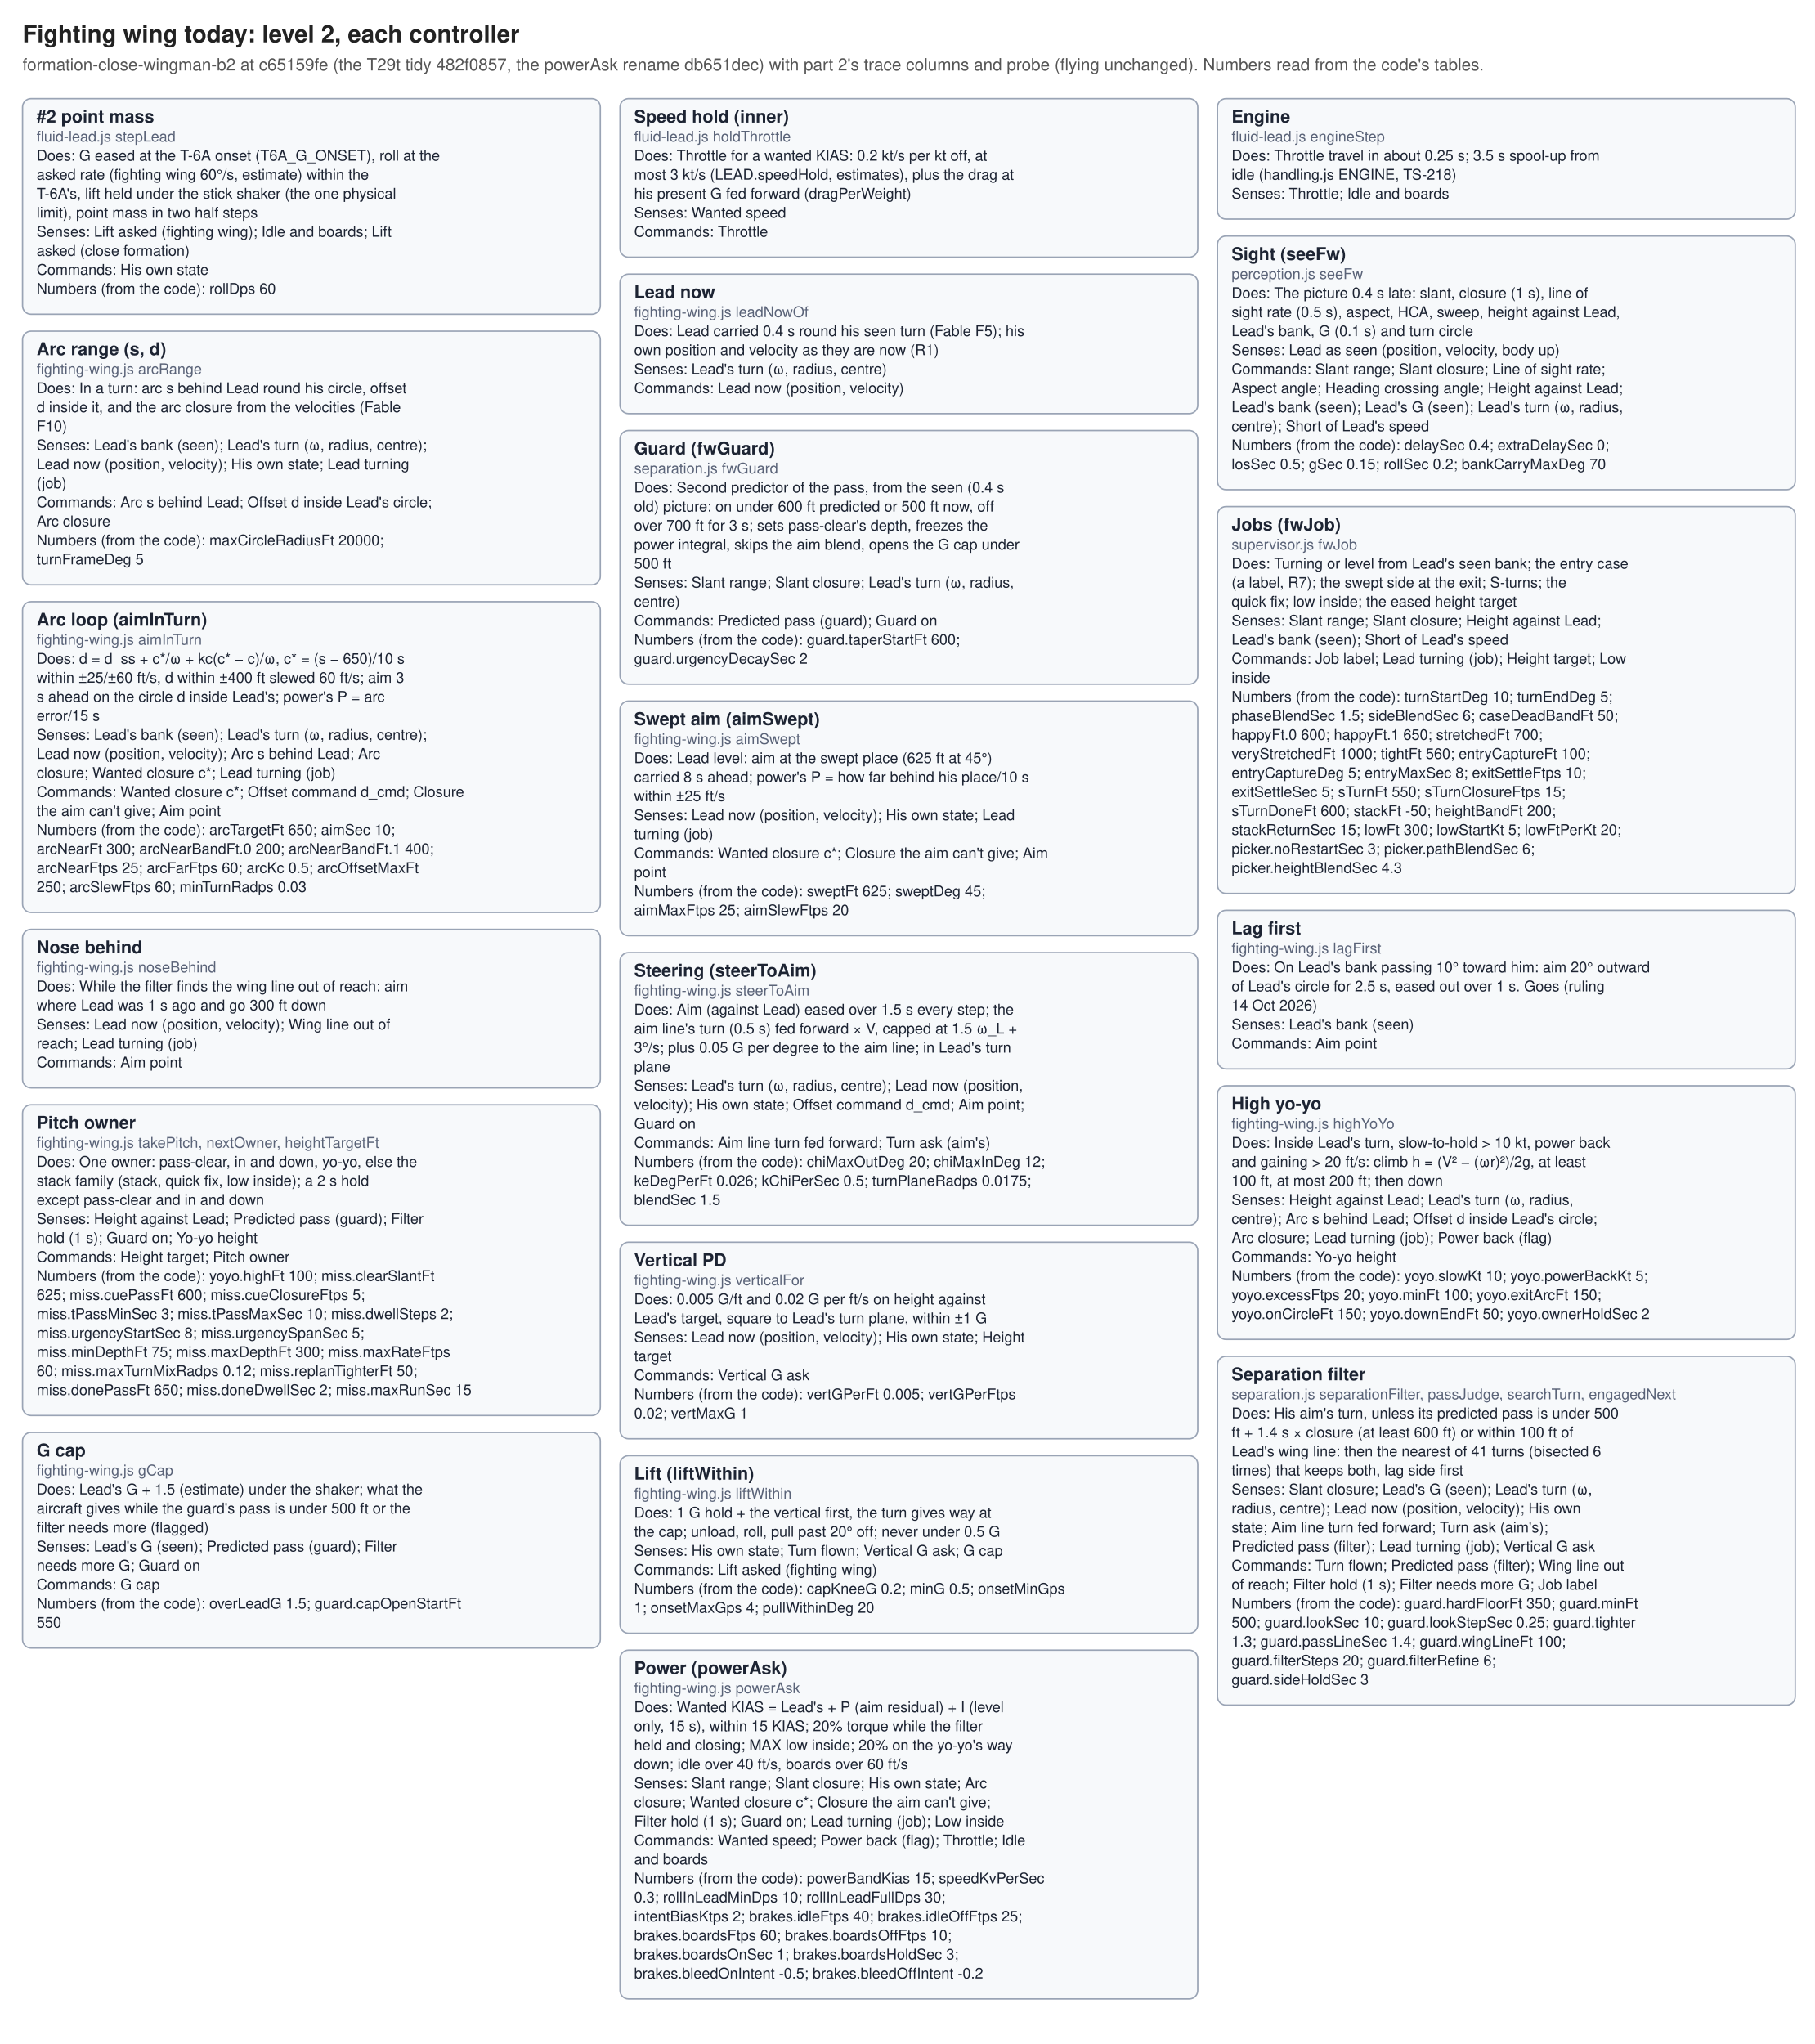
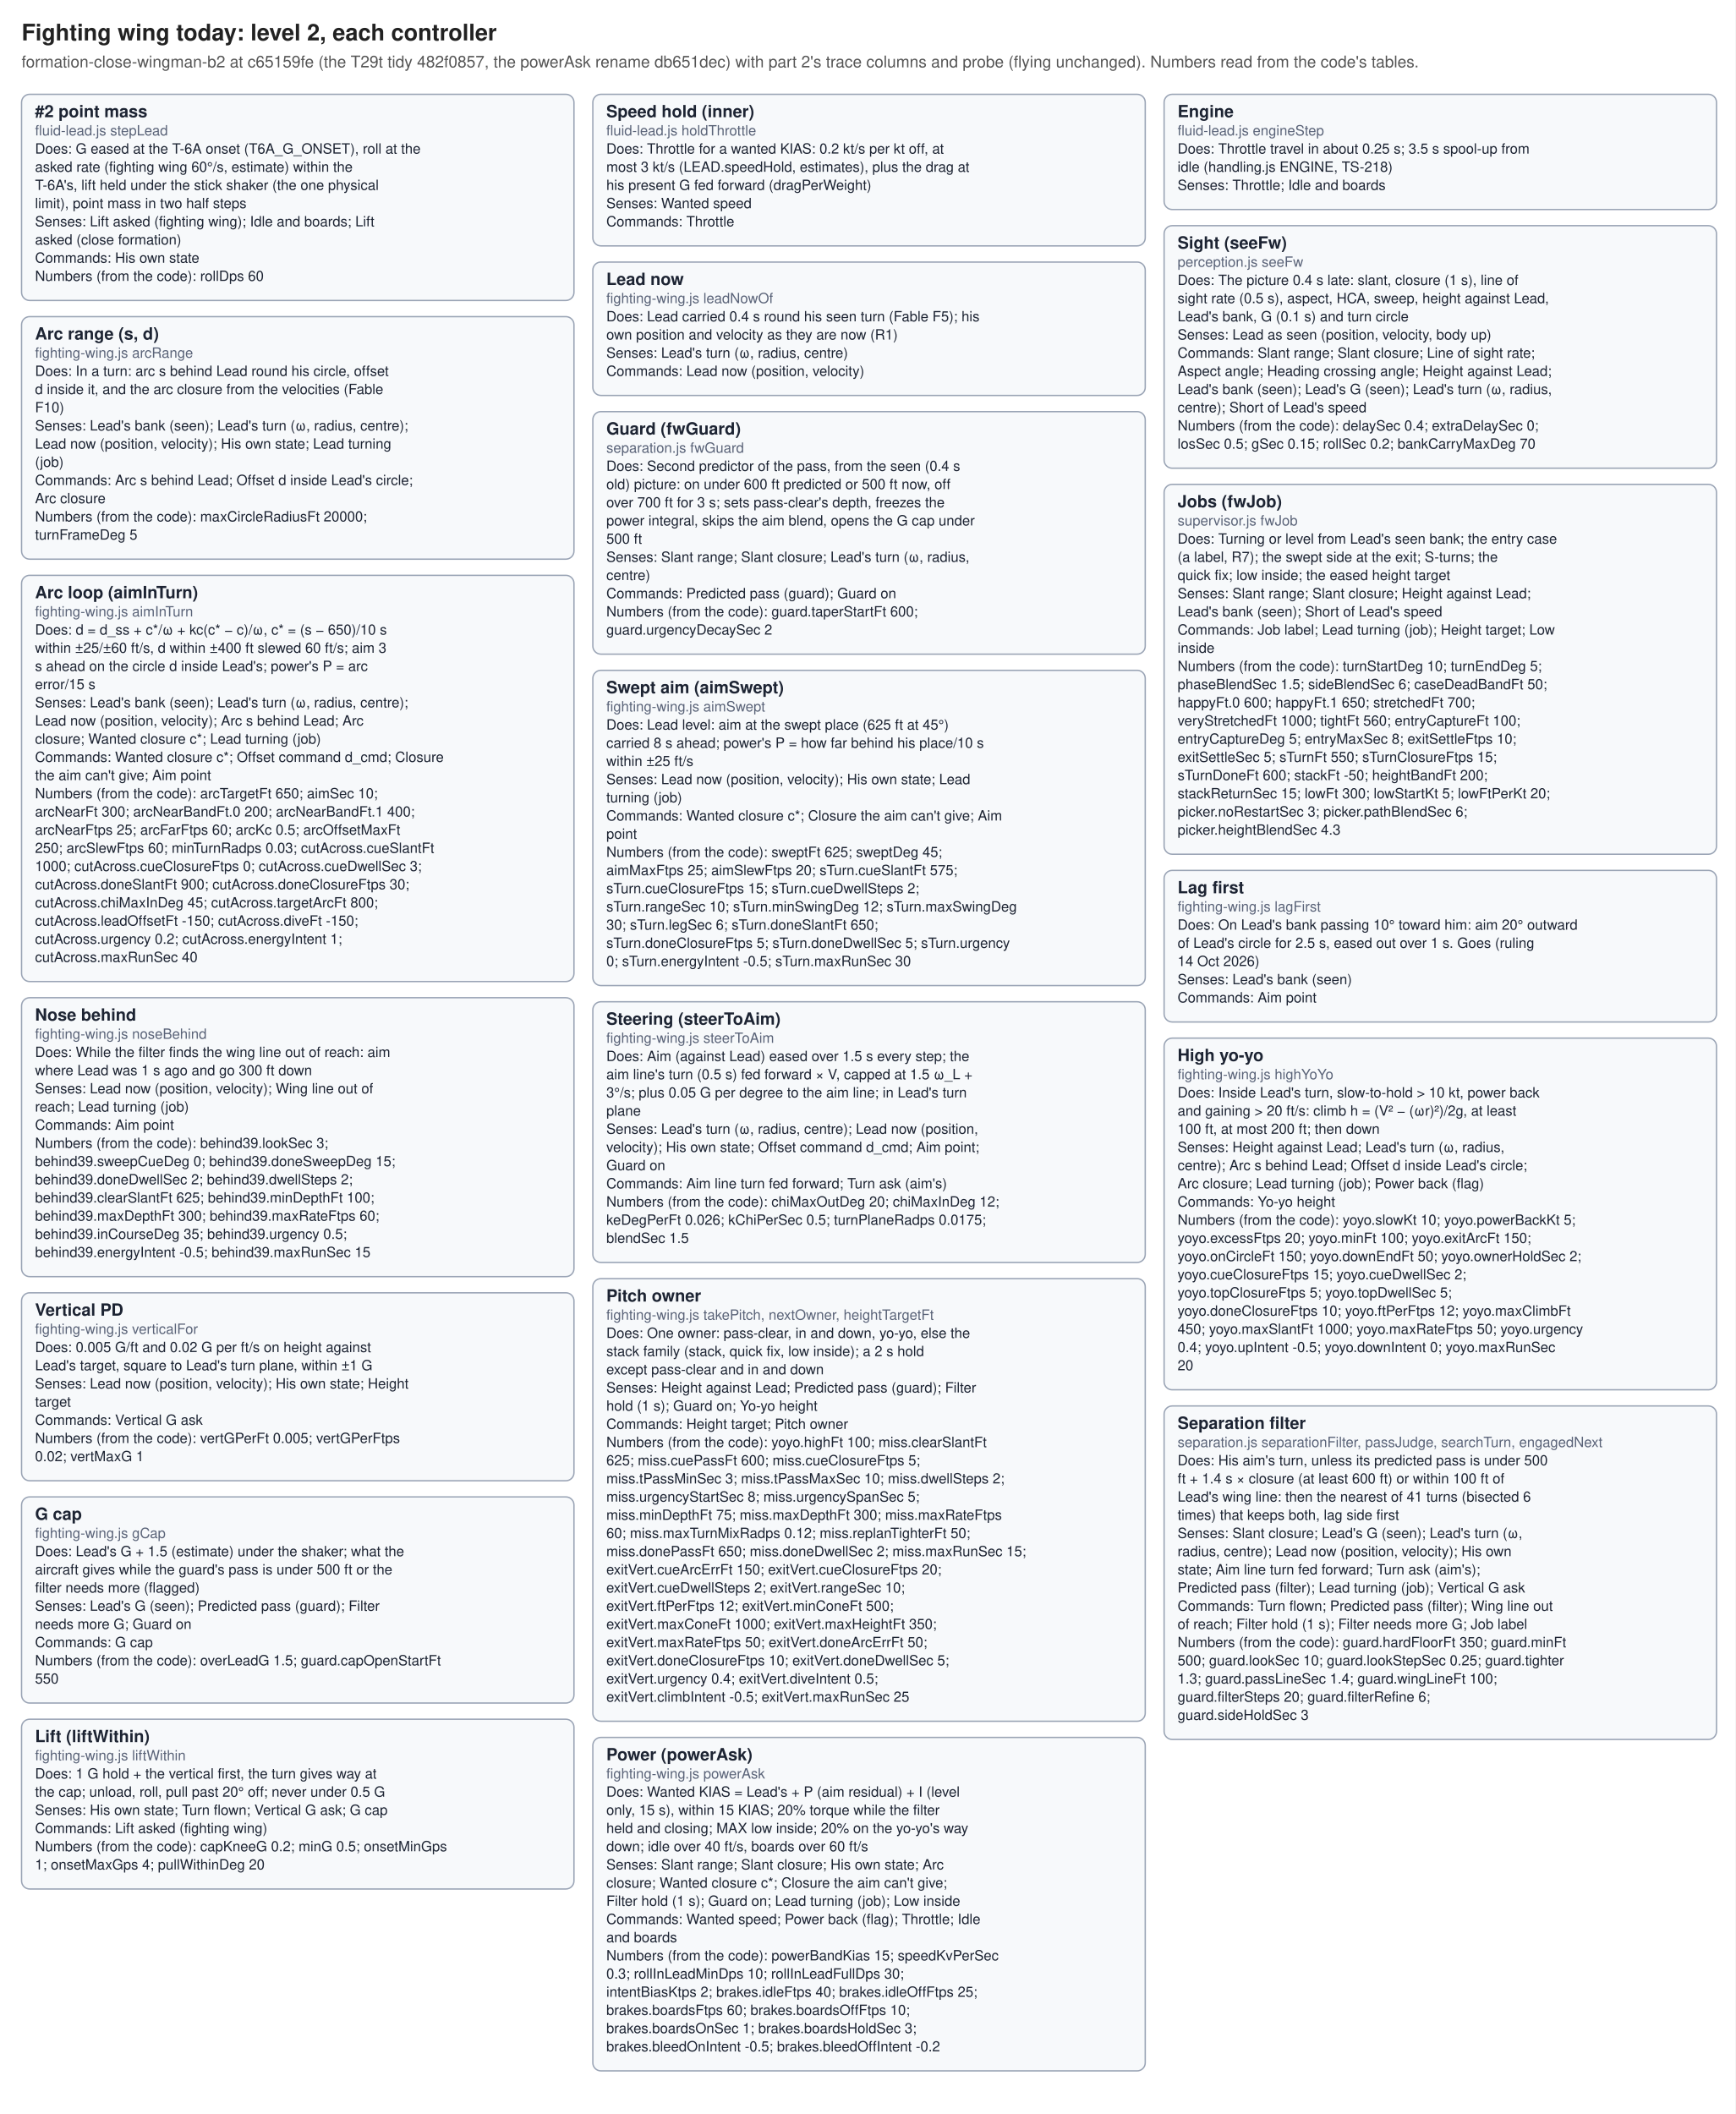
- <svg xmlns="http://www.w3.org/2000/svg" viewBox="0 0 1288 1450.5" width="1288" height="1450.5" font-family="Helvetica, Arial, sans-serif">
+ <svg xmlns="http://www.w3.org/2000/svg" viewBox="0 0 1288 1569" width="1288" height="1569" font-family="Helvetica, Arial, sans-serif">
  <rect width="100%" height="100%" fill="#ffffff" />
  <text x="16" y="30" font-size="17" font-weight="bold" fill="#222">Fighting wing today: level 2, each controller</text>
  <text x="16" y="50" font-size="12" fill="#555">formation-close-wingman-b2 at c65159fe (the T29t tidy 482f0857, the powerAsk rename db651dec) with part 2's trace columns and probe (flying unchanged). Numbers read from the code's tables.</text>
  <rect x="16" y="70" width="410" height="153" rx="6" fill="#f7f9fb" stroke="#9aa4b5" />
  <text x="26" y="87" font-size="12.5" font-weight="bold" fill="#1d2433">#2 point mass</text>
  <text x="26" y="100.5" font-size="10.5" fill="#5a6378">fluid-lead.js stepLead</text>
  <text x="26" y="114" font-size="10.5" fill="#1d2433">Does: G eased at the T-6A onset (T6A_G_ONSET), roll at the</text>
  <text x="26" y="127.5" font-size="10.5" fill="#1d2433">asked rate (fighting wing 60°/s, estimate) within the</text>
  <text x="26" y="141" font-size="10.5" fill="#1d2433">T-6A's, lift held under the stick shaker (the one physical</text>
  <text x="26" y="154.5" font-size="10.5" fill="#1d2433">limit), point mass in two half steps</text>
  <text x="26" y="168" font-size="10.5" fill="#1d2433">Senses: Lift asked (fighting wing); Idle and boards; Lift</text>
  <text x="26" y="181.5" font-size="10.5" fill="#1d2433">asked (close formation)</text>
  <text x="26" y="195" font-size="10.5" fill="#1d2433">Commands: His own state</text>
  <text x="26" y="208.5" font-size="10.5" fill="#1d2433">Numbers (from the code): rollDps 60</text>
  <rect x="440" y="70" width="410" height="112.5" rx="6" fill="#f7f9fb" stroke="#9aa4b5" />
  <text x="450" y="87" font-size="12.5" font-weight="bold" fill="#1d2433">Speed hold (inner)</text>
  <text x="450" y="100.5" font-size="10.5" fill="#5a6378">fluid-lead.js holdThrottle</text>
  <text x="450" y="114" font-size="10.5" fill="#1d2433">Does: Throttle for a wanted KIAS: 0.2 kt/s per kt off, at</text>
  <text x="450" y="127.5" font-size="10.5" fill="#1d2433">most 3 kt/s (LEAD.speedHold, estimates), plus the drag at</text>
  <text x="450" y="141" font-size="10.5" fill="#1d2433">his present G fed forward (dragPerWeight)</text>
  <text x="450" y="154.5" font-size="10.5" fill="#1d2433">Senses: Wanted speed</text>
  <text x="450" y="168" font-size="10.5" fill="#1d2433">Commands: Throttle</text>
  <rect x="864" y="70" width="410" height="85.5" rx="6" fill="#f7f9fb" stroke="#9aa4b5" />
  <text x="874" y="87" font-size="12.5" font-weight="bold" fill="#1d2433">Engine</text>
  <text x="874" y="100.5" font-size="10.5" fill="#5a6378">fluid-lead.js engineStep</text>
  <text x="874" y="114" font-size="10.5" fill="#1d2433">Does: Throttle travel in about 0.25 s; 3.5 s spool-up from</text>
  <text x="874" y="127.5" font-size="10.5" fill="#1d2433">idle (handling.js ENGINE, TS-218)</text>
  <text x="874" y="141" font-size="10.5" fill="#1d2433">Senses: Throttle; Idle and boards</text>
  <rect x="864" y="167.5" width="410" height="180" rx="6" fill="#f7f9fb" stroke="#9aa4b5" />
  <text x="874" y="184.5" font-size="12.5" font-weight="bold" fill="#1d2433">Sight (seeFw)</text>
  <text x="874" y="198" font-size="10.5" fill="#5a6378">perception.js seeFw</text>
  <text x="874" y="211.5" font-size="10.5" fill="#1d2433">Does: The picture 0.4 s late: slant, closure (1 s), line of</text>
  <text x="874" y="225" font-size="10.5" fill="#1d2433">sight rate (0.5 s), aspect, HCA, sweep, height against Lead,</text>
  <text x="874" y="238.5" font-size="10.5" fill="#1d2433">Lead's bank, G (0.1 s) and turn circle</text>
  <text x="874" y="252" font-size="10.5" fill="#1d2433">Senses: Lead as seen (position, velocity, body up)</text>
  <text x="874" y="265.5" font-size="10.5" fill="#1d2433">Commands: Slant range; Slant closure; Line of sight rate;</text>
  <text x="874" y="279" font-size="10.5" fill="#1d2433">Aspect angle; Heading crossing angle; Height against Lead;</text>
  <text x="874" y="292.5" font-size="10.5" fill="#1d2433">Lead's bank (seen); Lead's G (seen); Lead's turn (ω, radius,</text>
  <text x="874" y="306" font-size="10.5" fill="#1d2433">centre); Short of Lead's speed</text>
  <text x="874" y="319.5" font-size="10.5" fill="#1d2433">Numbers (from the code): delaySec 0.4; extraDelaySec 0;</text>
  <text x="874" y="333" font-size="10.5" fill="#1d2433">losSec 0.5; gSec 0.15; rollSec 0.2; bankCarryMaxDeg 70</text>
  <rect x="440" y="194.5" width="410" height="99" rx="6" fill="#f7f9fb" stroke="#9aa4b5" />
  <text x="450" y="211.5" font-size="12.5" font-weight="bold" fill="#1d2433">Lead now</text>
  <text x="450" y="225" font-size="10.5" fill="#5a6378">fighting-wing.js leadNowOf</text>
  <text x="450" y="238.5" font-size="10.5" fill="#1d2433">Does: Lead carried 0.4 s round his seen turn (Fable F5); his</text>
  <text x="450" y="252" font-size="10.5" fill="#1d2433">own position and velocity as they are now (R1)</text>
  <text x="450" y="265.5" font-size="10.5" fill="#1d2433">Senses: Lead's turn (ω, radius, centre)</text>
  <text x="450" y="279" font-size="10.5" fill="#1d2433">Commands: Lead now (position, velocity)</text>
  <rect x="16" y="235" width="410" height="180" rx="6" fill="#f7f9fb" stroke="#9aa4b5" />
  <text x="26" y="252" font-size="12.5" font-weight="bold" fill="#1d2433">Arc range (s, d)</text>
  <text x="26" y="265.5" font-size="10.5" fill="#5a6378">fighting-wing.js arcRange</text>
  <text x="26" y="279" font-size="10.5" fill="#1d2433">Does: In a turn: arc s behind Lead round his circle, offset</text>
  <text x="26" y="292.5" font-size="10.5" fill="#1d2433">d inside it, and the arc closure from the velocities (Fable</text>
  <text x="26" y="306" font-size="10.5" fill="#1d2433">F10)</text>
  <text x="26" y="319.5" font-size="10.5" fill="#1d2433">Senses: Lead's bank (seen); Lead's turn (ω, radius, centre);</text>
  <text x="26" y="333" font-size="10.5" fill="#1d2433">Lead now (position, velocity); His own state; Lead turning</text>
  <text x="26" y="346.5" font-size="10.5" fill="#1d2433">(job)</text>
  <text x="26" y="360" font-size="10.5" fill="#1d2433">Commands: Arc s behind Lead; Offset d inside Lead's circle;</text>
  <text x="26" y="373.5" font-size="10.5" fill="#1d2433">Arc closure</text>
  <text x="26" y="387" font-size="10.5" fill="#1d2433">Numbers (from the code): maxCircleRadiusFt 20000;</text>
  <text x="26" y="400.5" font-size="10.5" fill="#1d2433">turnFrameDeg 5</text>
  <rect x="440" y="305.5" width="410" height="180" rx="6" fill="#f7f9fb" stroke="#9aa4b5" />
  <text x="450" y="322.5" font-size="12.5" font-weight="bold" fill="#1d2433">Guard (fwGuard)</text>
  <text x="450" y="336" font-size="10.5" fill="#5a6378">separation.js fwGuard</text>
  <text x="450" y="349.5" font-size="10.5" fill="#1d2433">Does: Second predictor of the pass, from the seen (0.4 s</text>
  <text x="450" y="363" font-size="10.5" fill="#1d2433">old) picture: on under 600 ft predicted or 500 ft now, off</text>
  <text x="450" y="376.5" font-size="10.5" fill="#1d2433">over 700 ft for 3 s; sets pass-clear's depth, freezes the</text>
  <text x="450" y="390" font-size="10.5" fill="#1d2433">power integral, skips the aim blend, opens the G cap under</text>
  <text x="450" y="403.5" font-size="10.5" fill="#1d2433">500 ft</text>
  <text x="450" y="417" font-size="10.5" fill="#1d2433">Senses: Slant range; Slant closure; Lead's turn (ω, radius,</text>
  <text x="450" y="430.5" font-size="10.5" fill="#1d2433">centre)</text>
  <text x="450" y="444" font-size="10.5" fill="#1d2433">Commands: Predicted pass (guard); Guard on</text>
  <text x="450" y="457.5" font-size="10.5" fill="#1d2433">Numbers (from the code): guard.taperStartFt 600;</text>
  <text x="450" y="471" font-size="10.5" fill="#1d2433">guard.urgencyDecaySec 2</text>
  <rect x="864" y="359.5" width="410" height="274.5" rx="6" fill="#f7f9fb" stroke="#9aa4b5" />
  <text x="874" y="376.5" font-size="12.5" font-weight="bold" fill="#1d2433">Jobs (fwJob)</text>
  <text x="874" y="390" font-size="10.5" fill="#5a6378">supervisor.js fwJob</text>
  <text x="874" y="403.5" font-size="10.5" fill="#1d2433">Does: Turning or level from Lead's seen bank; the entry case</text>
  <text x="874" y="417" font-size="10.5" fill="#1d2433">(a label, R7); the swept side at the exit; S-turns; the</text>
  <text x="874" y="430.5" font-size="10.5" fill="#1d2433">quick fix; low inside; the eased height target</text>
  <text x="874" y="444" font-size="10.5" fill="#1d2433">Senses: Slant range; Slant closure; Height against Lead;</text>
  <text x="874" y="457.5" font-size="10.5" fill="#1d2433">Lead's bank (seen); Short of Lead's speed</text>
  <text x="874" y="471" font-size="10.5" fill="#1d2433">Commands: Job label; Lead turning (job); Height target; Low</text>
  <text x="874" y="484.5" font-size="10.5" fill="#1d2433">inside</text>
  <text x="874" y="498" font-size="10.5" fill="#1d2433">Numbers (from the code): turnStartDeg 10; turnEndDeg 5;</text>
  <text x="874" y="511.5" font-size="10.5" fill="#1d2433">phaseBlendSec 1.5; sideBlendSec 6; caseDeadBandFt 50;</text>
  <text x="874" y="525" font-size="10.5" fill="#1d2433">happyFt.0 600; happyFt.1 650; stretchedFt 700;</text>
  <text x="874" y="538.5" font-size="10.5" fill="#1d2433">veryStretchedFt 1000; tightFt 560; entryCaptureFt 100;</text>
  <text x="874" y="552" font-size="10.5" fill="#1d2433">entryCaptureDeg 5; entryMaxSec 8; exitSettleFtps 10;</text>
  <text x="874" y="565.5" font-size="10.5" fill="#1d2433">exitSettleSec 5; sTurnFt 550; sTurnClosureFtps 15;</text>
  <text x="874" y="579" font-size="10.5" fill="#1d2433">sTurnDoneFt 600; stackFt -50; heightBandFt 200;</text>
  <text x="874" y="592.5" font-size="10.5" fill="#1d2433">stackReturnSec 15; lowFt 300; lowStartKt 5; lowFtPerKt 20;</text>
  <text x="874" y="606" font-size="10.5" fill="#1d2433">picker.noRestartSec 3; picker.pathBlendSec 6;</text>
  <text x="874" y="619.5" font-size="10.5" fill="#1d2433">picker.heightBlendSec 4.3</text>
-   <rect x="16" y="427" width="410" height="220.5" rx="6" fill="#f7f9fb" stroke="#9aa4b5" />
+   <rect x="16" y="427" width="410" height="301.5" rx="6" fill="#f7f9fb" stroke="#9aa4b5" />
  <text x="26" y="444" font-size="12.5" font-weight="bold" fill="#1d2433">Arc loop (aimInTurn)</text>
  <text x="26" y="457.5" font-size="10.5" fill="#5a6378">fighting-wing.js aimInTurn</text>
  <text x="26" y="471" font-size="10.5" fill="#1d2433">Does: d = d_ss + c*/ω + kc(c* − c)/ω, c* = (s − 650)/10 s</text>
  <text x="26" y="484.5" font-size="10.5" fill="#1d2433">within ±25/±60 ft/s, d within ±400 ft slewed 60 ft/s; aim 3</text>
  <text x="26" y="498" font-size="10.5" fill="#1d2433">s ahead on the circle d inside Lead's; power's P = arc</text>
  <text x="26" y="511.5" font-size="10.5" fill="#1d2433">error/15 s</text>
  <text x="26" y="525" font-size="10.5" fill="#1d2433">Senses: Lead's bank (seen); Lead's turn (ω, radius, centre);</text>
  <text x="26" y="538.5" font-size="10.5" fill="#1d2433">Lead now (position, velocity); Arc s behind Lead; Arc</text>
  <text x="26" y="552" font-size="10.5" fill="#1d2433">closure; Wanted closure c*; Lead turning (job)</text>
  <text x="26" y="565.5" font-size="10.5" fill="#1d2433">Commands: Wanted closure c*; Offset command d_cmd; Closure</text>
  <text x="26" y="579" font-size="10.5" fill="#1d2433">the aim can't give; Aim point</text>
  <text x="26" y="592.5" font-size="10.5" fill="#1d2433">Numbers (from the code): arcTargetFt 650; aimSec 10;</text>
  <text x="26" y="606" font-size="10.5" fill="#1d2433">arcNearFt 300; arcNearBandFt.0 200; arcNearBandFt.1 400;</text>
  <text x="26" y="619.5" font-size="10.5" fill="#1d2433">arcNearFtps 25; arcFarFtps 60; arcKc 0.5; arcOffsetMaxFt</text>
-   <text x="26" y="633" font-size="10.5" fill="#1d2433">250; arcSlewFtps 60; minTurnRadps 0.03</text>
-   <rect x="440" y="497.5" width="410" height="166.5" rx="6" fill="#f7f9fb" stroke="#9aa4b5" />
+   <text x="26" y="633" font-size="10.5" fill="#1d2433">250; arcSlewFtps 60; minTurnRadps 0.03; cutAcross.cueSlantFt</text>
+   <text x="26" y="646.5" font-size="10.5" fill="#1d2433">1000; cutAcross.cueClosureFtps 0; cutAcross.cueDwellSec 3;</text>
+   <text x="26" y="660" font-size="10.5" fill="#1d2433">cutAcross.doneSlantFt 900; cutAcross.doneClosureFtps 30;</text>
+   <text x="26" y="673.5" font-size="10.5" fill="#1d2433">cutAcross.chiMaxInDeg 45; cutAcross.targetArcFt 800;</text>
+   <text x="26" y="687" font-size="10.5" fill="#1d2433">cutAcross.leadOffsetFt -150; cutAcross.diveFt -150;</text>
+   <text x="26" y="700.5" font-size="10.5" fill="#1d2433">cutAcross.urgency 0.2; cutAcross.energyIntent 1;</text>
+   <text x="26" y="714" font-size="10.5" fill="#1d2433">cutAcross.maxRunSec 40</text>
+   <rect x="440" y="497.5" width="410" height="234" rx="6" fill="#f7f9fb" stroke="#9aa4b5" />
  <text x="450" y="514.5" font-size="12.5" font-weight="bold" fill="#1d2433">Swept aim (aimSwept)</text>
  <text x="450" y="528" font-size="10.5" fill="#5a6378">fighting-wing.js aimSwept</text>
  <text x="450" y="541.5" font-size="10.5" fill="#1d2433">Does: Lead level: aim at the swept place (625 ft at 45°)</text>
  <text x="450" y="555" font-size="10.5" fill="#1d2433">carried 8 s ahead; power's P = how far behind his place/10 s</text>
  <text x="450" y="568.5" font-size="10.5" fill="#1d2433">within ±25 ft/s</text>
  <text x="450" y="582" font-size="10.5" fill="#1d2433">Senses: Lead now (position, velocity); His own state; Lead</text>
  <text x="450" y="595.5" font-size="10.5" fill="#1d2433">turning (job)</text>
  <text x="450" y="609" font-size="10.5" fill="#1d2433">Commands: Wanted closure c*; Closure the aim can't give; Aim</text>
  <text x="450" y="622.5" font-size="10.5" fill="#1d2433">point</text>
  <text x="450" y="636" font-size="10.5" fill="#1d2433">Numbers (from the code): sweptFt 625; sweptDeg 45;</text>
-   <text x="450" y="649.5" font-size="10.5" fill="#1d2433">aimMaxFtps 25; aimSlewFtps 20</text>
+   <text x="450" y="649.5" font-size="10.5" fill="#1d2433">aimMaxFtps 25; aimSlewFtps 20; sTurn.cueSlantFt 575;</text>
+   <text x="450" y="663" font-size="10.5" fill="#1d2433">sTurn.cueClosureFtps 15; sTurn.cueDwellSteps 2;</text>
+   <text x="450" y="676.5" font-size="10.5" fill="#1d2433">sTurn.rangeSec 10; sTurn.minSwingDeg 12; sTurn.maxSwingDeg</text>
+   <text x="450" y="690" font-size="10.5" fill="#1d2433">30; sTurn.legSec 6; sTurn.doneSlantFt 650;</text>
+   <text x="450" y="703.5" font-size="10.5" fill="#1d2433">sTurn.doneClosureFtps 5; sTurn.doneDwellSec 5; sTurn.urgency</text>
+   <text x="450" y="717" font-size="10.5" fill="#1d2433">0; sTurn.energyIntent -0.5; sTurn.maxRunSec 30</text>
  <rect x="864" y="646" width="410" height="112.5" rx="6" fill="#f7f9fb" stroke="#9aa4b5" />
  <text x="874" y="663" font-size="12.5" font-weight="bold" fill="#1d2433">Lag first</text>
  <text x="874" y="676.5" font-size="10.5" fill="#5a6378">fighting-wing.js lagFirst</text>
  <text x="874" y="690" font-size="10.5" fill="#1d2433">Does: On Lead's bank passing 10° toward him: aim 20° outward</text>
  <text x="874" y="703.5" font-size="10.5" fill="#1d2433">of Lead's circle for 2.5 s, eased out over 1 s. Goes (ruling</text>
  <text x="874" y="717" font-size="10.5" fill="#1d2433">14 Oct 2026)</text>
  <text x="874" y="730.5" font-size="10.5" fill="#1d2433">Senses: Lead's bank (seen)</text>
  <text x="874" y="744" font-size="10.5" fill="#1d2433">Commands: Aim point</text>
-   <rect x="16" y="659.5" width="410" height="112.5" rx="6" fill="#f7f9fb" stroke="#9aa4b5" />
-   <text x="26" y="676.5" font-size="12.5" font-weight="bold" fill="#1d2433">Nose behind</text>
-   <text x="26" y="690" font-size="10.5" fill="#5a6378">fighting-wing.js noseBehind</text>
-   <text x="26" y="703.5" font-size="10.5" fill="#1d2433">Does: While the filter finds the wing line out of reach: aim</text>
-   <text x="26" y="717" font-size="10.5" fill="#1d2433">where Lead was 1 s ago and go 300 ft down</text>
-   <text x="26" y="730.5" font-size="10.5" fill="#1d2433">Senses: Lead now (position, velocity); Wing line out of</text>
-   <text x="26" y="744" font-size="10.5" fill="#1d2433">reach; Lead turning (job)</text>
-   <text x="26" y="757.5" font-size="10.5" fill="#1d2433">Commands: Aim point</text>
-   <rect x="440" y="676" width="410" height="193.5" rx="6" fill="#f7f9fb" stroke="#9aa4b5" />
-   <text x="450" y="693" font-size="12.5" font-weight="bold" fill="#1d2433">Steering (steerToAim)</text>
-   <text x="450" y="706.5" font-size="10.5" fill="#5a6378">fighting-wing.js steerToAim</text>
-   <text x="450" y="720" font-size="10.5" fill="#1d2433">Does: Aim (against Lead) eased over 1.5 s every step; the</text>
-   <text x="450" y="733.5" font-size="10.5" fill="#1d2433">aim line's turn (0.5 s) fed forward × V, capped at 1.5 ω_L +</text>
-   <text x="450" y="747" font-size="10.5" fill="#1d2433">3°/s; plus 0.05 G per degree to the aim line; in Lead's turn</text>
-   <text x="450" y="760.5" font-size="10.5" fill="#1d2433">plane</text>
-   <text x="450" y="774" font-size="10.5" fill="#1d2433">Senses: Lead's turn (ω, radius, centre); Lead now (position,</text>
-   <text x="450" y="787.5" font-size="10.5" fill="#1d2433">velocity); His own state; Offset command d_cmd; Aim point;</text>
-   <text x="450" y="801" font-size="10.5" fill="#1d2433">Guard on</text>
-   <text x="450" y="814.5" font-size="10.5" fill="#1d2433">Commands: Aim line turn fed forward; Turn ask (aim's)</text>
-   <text x="450" y="828" font-size="10.5" fill="#1d2433">Numbers (from the code): chiMaxOutDeg 20; chiMaxInDeg 12;</text>
-   <text x="450" y="841.5" font-size="10.5" fill="#1d2433">keDegPerFt 0.026; kChiPerSec 0.5; turnPlaneRadps 0.0175;</text>
-   <text x="450" y="855" font-size="10.5" fill="#1d2433">blendSec 1.5</text>
-   <rect x="864" y="770.5" width="410" height="180" rx="6" fill="#f7f9fb" stroke="#9aa4b5" />
+   <rect x="16" y="740.5" width="410" height="207" rx="6" fill="#f7f9fb" stroke="#9aa4b5" />
+   <text x="26" y="757.5" font-size="12.5" font-weight="bold" fill="#1d2433">Nose behind</text>
+   <text x="26" y="771" font-size="10.5" fill="#5a6378">fighting-wing.js noseBehind</text>
+   <text x="26" y="784.5" font-size="10.5" fill="#1d2433">Does: While the filter finds the wing line out of reach: aim</text>
+   <text x="26" y="798" font-size="10.5" fill="#1d2433">where Lead was 1 s ago and go 300 ft down</text>
+   <text x="26" y="811.5" font-size="10.5" fill="#1d2433">Senses: Lead now (position, velocity); Wing line out of</text>
+   <text x="26" y="825" font-size="10.5" fill="#1d2433">reach; Lead turning (job)</text>
+   <text x="26" y="838.5" font-size="10.5" fill="#1d2433">Commands: Aim point</text>
+   <text x="26" y="852" font-size="10.5" fill="#1d2433">Numbers (from the code): behind39.lookSec 3;</text>
+   <text x="26" y="865.5" font-size="10.5" fill="#1d2433">behind39.sweepCueDeg 0; behind39.doneSweepDeg 15;</text>
+   <text x="26" y="879" font-size="10.5" fill="#1d2433">behind39.doneDwellSec 2; behind39.dwellSteps 2;</text>
+   <text x="26" y="892.5" font-size="10.5" fill="#1d2433">behind39.clearSlantFt 625; behind39.minDepthFt 100;</text>
+   <text x="26" y="906" font-size="10.5" fill="#1d2433">behind39.maxDepthFt 300; behind39.maxRateFtps 60;</text>
+   <text x="26" y="919.5" font-size="10.5" fill="#1d2433">behind39.inCourseDeg 35; behind39.urgency 0.5;</text>
+   <text x="26" y="933" font-size="10.5" fill="#1d2433">behind39.energyIntent -0.5; behind39.maxRunSec 15</text>
+   <rect x="440" y="743.5" width="410" height="193.5" rx="6" fill="#f7f9fb" stroke="#9aa4b5" />
+   <text x="450" y="760.5" font-size="12.5" font-weight="bold" fill="#1d2433">Steering (steerToAim)</text>
+   <text x="450" y="774" font-size="10.5" fill="#5a6378">fighting-wing.js steerToAim</text>
+   <text x="450" y="787.5" font-size="10.5" fill="#1d2433">Does: Aim (against Lead) eased over 1.5 s every step; the</text>
+   <text x="450" y="801" font-size="10.5" fill="#1d2433">aim line's turn (0.5 s) fed forward × V, capped at 1.5 ω_L +</text>
+   <text x="450" y="814.5" font-size="10.5" fill="#1d2433">3°/s; plus 0.05 G per degree to the aim line; in Lead's turn</text>
+   <text x="450" y="828" font-size="10.5" fill="#1d2433">plane</text>
+   <text x="450" y="841.5" font-size="10.5" fill="#1d2433">Senses: Lead's turn (ω, radius, centre); Lead now (position,</text>
+   <text x="450" y="855" font-size="10.5" fill="#1d2433">velocity); His own state; Offset command d_cmd; Aim point;</text>
+   <text x="450" y="868.5" font-size="10.5" fill="#1d2433">Guard on</text>
+   <text x="450" y="882" font-size="10.5" fill="#1d2433">Commands: Aim line turn fed forward; Turn ask (aim's)</text>
+   <text x="450" y="895.5" font-size="10.5" fill="#1d2433">Numbers (from the code): chiMaxOutDeg 20; chiMaxInDeg 12;</text>
+   <text x="450" y="909" font-size="10.5" fill="#1d2433">keDegPerFt 0.026; kChiPerSec 0.5; turnPlaneRadps 0.0175;</text>
+   <text x="450" y="922.5" font-size="10.5" fill="#1d2433">blendSec 1.5</text>
+   <rect x="864" y="770.5" width="410" height="261" rx="6" fill="#f7f9fb" stroke="#9aa4b5" />
  <text x="874" y="787.5" font-size="12.5" font-weight="bold" fill="#1d2433">High yo-yo</text>
  <text x="874" y="801" font-size="10.5" fill="#5a6378">fighting-wing.js highYoYo</text>
  <text x="874" y="814.5" font-size="10.5" fill="#1d2433">Does: Inside Lead's turn, slow-to-hold &gt; 10 kt, power back</text>
  <text x="874" y="828" font-size="10.5" fill="#1d2433">and gaining &gt; 20 ft/s: climb h = (V² − (ωr)²)/2g, at least</text>
  <text x="874" y="841.5" font-size="10.5" fill="#1d2433">100 ft, at most 200 ft; then down</text>
  <text x="874" y="855" font-size="10.5" fill="#1d2433">Senses: Height against Lead; Lead's turn (ω, radius,</text>
  <text x="874" y="868.5" font-size="10.5" fill="#1d2433">centre); Arc s behind Lead; Offset d inside Lead's circle;</text>
  <text x="874" y="882" font-size="10.5" fill="#1d2433">Arc closure; Lead turning (job); Power back (flag)</text>
  <text x="874" y="895.5" font-size="10.5" fill="#1d2433">Commands: Yo-yo height</text>
  <text x="874" y="909" font-size="10.5" fill="#1d2433">Numbers (from the code): yoyo.slowKt 10; yoyo.powerBackKt 5;</text>
  <text x="874" y="922.5" font-size="10.5" fill="#1d2433">yoyo.excessFtps 20; yoyo.minFt 100; yoyo.exitArcFt 150;</text>
-   <text x="874" y="936" font-size="10.5" fill="#1d2433">yoyo.onCircleFt 150; yoyo.downEndFt 50; yoyo.ownerHoldSec 2</text>
-   <rect x="16" y="784" width="410" height="220.5" rx="6" fill="#f7f9fb" stroke="#9aa4b5" />
-   <text x="26" y="801" font-size="12.5" font-weight="bold" fill="#1d2433">Pitch owner</text>
-   <text x="26" y="814.5" font-size="10.5" fill="#5a6378">fighting-wing.js takePitch, nextOwner, heightTargetFt</text>
-   <text x="26" y="828" font-size="10.5" fill="#1d2433">Does: One owner: pass-clear, in and down, yo-yo, else the</text>
-   <text x="26" y="841.5" font-size="10.5" fill="#1d2433">stack family (stack, quick fix, low inside); a 2 s hold</text>
-   <text x="26" y="855" font-size="10.5" fill="#1d2433">except pass-clear and in and down</text>
-   <text x="26" y="868.5" font-size="10.5" fill="#1d2433">Senses: Height against Lead; Predicted pass (guard); Filter</text>
-   <text x="26" y="882" font-size="10.5" fill="#1d2433">hold (1 s); Guard on; Yo-yo height</text>
-   <text x="26" y="895.5" font-size="10.5" fill="#1d2433">Commands: Height target; Pitch owner</text>
-   <text x="26" y="909" font-size="10.5" fill="#1d2433">Numbers (from the code): yoyo.highFt 100; miss.clearSlantFt</text>
-   <text x="26" y="922.5" font-size="10.5" fill="#1d2433">625; miss.cuePassFt 600; miss.cueClosureFtps 5;</text>
-   <text x="26" y="936" font-size="10.5" fill="#1d2433">miss.tPassMinSec 3; miss.tPassMaxSec 10; miss.dwellSteps 2;</text>
-   <text x="26" y="949.5" font-size="10.5" fill="#1d2433">miss.urgencyStartSec 8; miss.urgencySpanSec 5;</text>
-   <text x="26" y="963" font-size="10.5" fill="#1d2433">miss.minDepthFt 75; miss.maxDepthFt 300; miss.maxRateFtps</text>
-   <text x="26" y="976.5" font-size="10.5" fill="#1d2433">60; miss.maxTurnMixRadps 0.12; miss.replanTighterFt 50;</text>
-   <text x="26" y="990" font-size="10.5" fill="#1d2433">miss.donePassFt 650; miss.doneDwellSec 2; miss.maxRunSec 15</text>
-   <rect x="440" y="881.5" width="410" height="139.5" rx="6" fill="#f7f9fb" stroke="#9aa4b5" />
-   <text x="450" y="898.5" font-size="12.5" font-weight="bold" fill="#1d2433">Vertical PD</text>
-   <text x="450" y="912" font-size="10.5" fill="#5a6378">fighting-wing.js verticalFor</text>
-   <text x="450" y="925.5" font-size="10.5" fill="#1d2433">Does: 0.005 G/ft and 0.02 G per ft/s on height against</text>
-   <text x="450" y="939" font-size="10.5" fill="#1d2433">Lead's target, square to Lead's turn plane, within ±1 G</text>
-   <text x="450" y="952.5" font-size="10.5" fill="#1d2433">Senses: Lead now (position, velocity); His own state; Height</text>
-   <text x="450" y="966" font-size="10.5" fill="#1d2433">target</text>
-   <text x="450" y="979.5" font-size="10.5" fill="#1d2433">Commands: Vertical G ask</text>
-   <text x="450" y="993" font-size="10.5" fill="#1d2433">Numbers (from the code): vertGPerFt 0.005; vertGPerFtps</text>
-   <text x="450" y="1006.5" font-size="10.5" fill="#1d2433">0.02; vertMaxG 1</text>
-   <rect x="864" y="962.5" width="410" height="247.5" rx="6" fill="#f7f9fb" stroke="#9aa4b5" />
-   <text x="874" y="979.5" font-size="12.5" font-weight="bold" fill="#1d2433">Separation filter</text>
-   <text x="874" y="993" font-size="10.5" fill="#5a6378">separation.js separationFilter, passJudge, searchTurn, engagedNext</text>
-   <text x="874" y="1006.5" font-size="10.5" fill="#1d2433">Does: His aim's turn, unless its predicted pass is under 500</text>
-   <text x="874" y="1020" font-size="10.5" fill="#1d2433">ft + 1.4 s × closure (at least 600 ft) or within 100 ft of</text>
-   <text x="874" y="1033.5" font-size="10.5" fill="#1d2433">Lead's wing line: then the nearest of 41 turns (bisected 6</text>
-   <text x="874" y="1047" font-size="10.5" fill="#1d2433">times) that keeps both, lag side first</text>
-   <text x="874" y="1060.5" font-size="10.5" fill="#1d2433">Senses: Slant closure; Lead's G (seen); Lead's turn (ω,</text>
-   <text x="874" y="1074" font-size="10.5" fill="#1d2433">radius, centre); Lead now (position, velocity); His own</text>
-   <text x="874" y="1087.5" font-size="10.5" fill="#1d2433">state; Aim line turn fed forward; Turn ask (aim's);</text>
-   <text x="874" y="1101" font-size="10.5" fill="#1d2433">Predicted pass (filter); Lead turning (job); Vertical G ask</text>
-   <text x="874" y="1114.5" font-size="10.5" fill="#1d2433">Commands: Turn flown; Predicted pass (filter); Wing line out</text>
-   <text x="874" y="1128" font-size="10.5" fill="#1d2433">of reach; Filter hold (1 s); Filter needs more G; Job label</text>
-   <text x="874" y="1141.5" font-size="10.5" fill="#1d2433">Numbers (from the code): guard.hardFloorFt 350; guard.minFt</text>
-   <text x="874" y="1155" font-size="10.5" fill="#1d2433">500; guard.lookSec 10; guard.lookStepSec 0.25; guard.tighter</text>
-   <text x="874" y="1168.5" font-size="10.5" fill="#1d2433">1.3; guard.passLineSec 1.4; guard.wingLineFt 100;</text>
-   <text x="874" y="1182" font-size="10.5" fill="#1d2433">guard.filterSteps 20; guard.filterRefine 6;</text>
-   <text x="874" y="1195.5" font-size="10.5" fill="#1d2433">guard.sideHoldSec 3</text>
-   <rect x="16" y="1016.5" width="410" height="153" rx="6" fill="#f7f9fb" stroke="#9aa4b5" />
-   <text x="26" y="1033.5" font-size="12.5" font-weight="bold" fill="#1d2433">G cap</text>
-   <text x="26" y="1047" font-size="10.5" fill="#5a6378">fighting-wing.js gCap</text>
-   <text x="26" y="1060.5" font-size="10.5" fill="#1d2433">Does: Lead's G + 1.5 (estimate) under the shaker; what the</text>
-   <text x="26" y="1074" font-size="10.5" fill="#1d2433">aircraft gives while the guard's pass is under 500 ft or the</text>
-   <text x="26" y="1087.5" font-size="10.5" fill="#1d2433">filter needs more (flagged)</text>
-   <text x="26" y="1101" font-size="10.5" fill="#1d2433">Senses: Lead's G (seen); Predicted pass (guard); Filter</text>
-   <text x="26" y="1114.5" font-size="10.5" fill="#1d2433">needs more G; Guard on</text>
-   <text x="26" y="1128" font-size="10.5" fill="#1d2433">Commands: G cap</text>
-   <text x="26" y="1141.5" font-size="10.5" fill="#1d2433">Numbers (from the code): overLeadG 1.5; guard.capOpenStartFt</text>
-   <text x="26" y="1155" font-size="10.5" fill="#1d2433">550</text>
-   <rect x="440" y="1033" width="410" height="126" rx="6" fill="#f7f9fb" stroke="#9aa4b5" />
-   <text x="450" y="1050" font-size="12.5" font-weight="bold" fill="#1d2433">Lift (liftWithin)</text>
-   <text x="450" y="1063.5" font-size="10.5" fill="#5a6378">fighting-wing.js liftWithin</text>
-   <text x="450" y="1077" font-size="10.5" fill="#1d2433">Does: 1 G hold + the vertical first, the turn gives way at</text>
-   <text x="450" y="1090.5" font-size="10.5" fill="#1d2433">the cap; unload, roll, pull past 20° off; never under 0.5 G</text>
-   <text x="450" y="1104" font-size="10.5" fill="#1d2433">Senses: His own state; Turn flown; Vertical G ask; G cap</text>
-   <text x="450" y="1117.5" font-size="10.5" fill="#1d2433">Commands: Lift asked (fighting wing)</text>
-   <text x="450" y="1131" font-size="10.5" fill="#1d2433">Numbers (from the code): capKneeG 0.2; minG 0.5; onsetMinGps</text>
-   <text x="450" y="1144.5" font-size="10.5" fill="#1d2433">1; onsetMaxGps 4; pullWithinDeg 20</text>
-   <rect x="440" y="1171" width="410" height="247.5" rx="6" fill="#f7f9fb" stroke="#9aa4b5" />
-   <text x="450" y="1188" font-size="12.5" font-weight="bold" fill="#1d2433">Power (powerAsk)</text>
-   <text x="450" y="1201.5" font-size="10.5" fill="#5a6378">fighting-wing.js powerAsk</text>
-   <text x="450" y="1215" font-size="10.5" fill="#1d2433">Does: Wanted KIAS = Lead's + P (aim residual) + I (level</text>
-   <text x="450" y="1228.5" font-size="10.5" fill="#1d2433">only, 15 s), within 15 KIAS; 20% torque while the filter</text>
-   <text x="450" y="1242" font-size="10.5" fill="#1d2433">held and closing; MAX low inside; 20% on the yo-yo's way</text>
-   <text x="450" y="1255.5" font-size="10.5" fill="#1d2433">down; idle over 40 ft/s, boards over 60 ft/s</text>
-   <text x="450" y="1269" font-size="10.5" fill="#1d2433">Senses: Slant range; Slant closure; His own state; Arc</text>
-   <text x="450" y="1282.5" font-size="10.5" fill="#1d2433">closure; Wanted closure c*; Closure the aim can't give;</text>
-   <text x="450" y="1296" font-size="10.5" fill="#1d2433">Filter hold (1 s); Guard on; Lead turning (job); Low inside</text>
-   <text x="450" y="1309.5" font-size="10.5" fill="#1d2433">Commands: Wanted speed; Power back (flag); Throttle; Idle</text>
-   <text x="450" y="1323" font-size="10.5" fill="#1d2433">and boards</text>
-   <text x="450" y="1336.5" font-size="10.5" fill="#1d2433">Numbers (from the code): powerBandKias 15; speedKvPerSec</text>
-   <text x="450" y="1350" font-size="10.5" fill="#1d2433">0.3; rollInLeadMinDps 10; rollInLeadFullDps 30;</text>
-   <text x="450" y="1363.5" font-size="10.5" fill="#1d2433">intentBiasKtps 2; brakes.idleFtps 40; brakes.idleOffFtps 25;</text>
-   <text x="450" y="1377" font-size="10.5" fill="#1d2433">brakes.boardsFtps 60; brakes.boardsOffFtps 10;</text>
-   <text x="450" y="1390.5" font-size="10.5" fill="#1d2433">brakes.boardsOnSec 1; brakes.boardsHoldSec 3;</text>
-   <text x="450" y="1404" font-size="10.5" fill="#1d2433">brakes.bleedOnIntent -0.5; brakes.bleedOffIntent -0.2</text>
+   <text x="874" y="936" font-size="10.5" fill="#1d2433">yoyo.onCircleFt 150; yoyo.downEndFt 50; yoyo.ownerHoldSec 2;</text>
+   <text x="874" y="949.5" font-size="10.5" fill="#1d2433">yoyo.cueClosureFtps 15; yoyo.cueDwellSec 2;</text>
+   <text x="874" y="963" font-size="10.5" fill="#1d2433">yoyo.topClosureFtps 5; yoyo.topDwellSec 5;</text>
+   <text x="874" y="976.5" font-size="10.5" fill="#1d2433">yoyo.doneClosureFtps 10; yoyo.ftPerFtps 12; yoyo.maxClimbFt</text>
+   <text x="874" y="990" font-size="10.5" fill="#1d2433">450; yoyo.maxSlantFt 1000; yoyo.maxRateFtps 50; yoyo.urgency</text>
+   <text x="874" y="1003.5" font-size="10.5" fill="#1d2433">0.4; yoyo.upIntent -0.5; yoyo.downIntent 0; yoyo.maxRunSec</text>
+   <text x="874" y="1017" font-size="10.5" fill="#1d2433">20</text>
+   <rect x="440" y="949" width="410" height="328.5" rx="6" fill="#f7f9fb" stroke="#9aa4b5" />
+   <text x="450" y="966" font-size="12.5" font-weight="bold" fill="#1d2433">Pitch owner</text>
+   <text x="450" y="979.5" font-size="10.5" fill="#5a6378">fighting-wing.js takePitch, nextOwner, heightTargetFt</text>
+   <text x="450" y="993" font-size="10.5" fill="#1d2433">Does: One owner: pass-clear, in and down, yo-yo, else the</text>
+   <text x="450" y="1006.5" font-size="10.5" fill="#1d2433">stack family (stack, quick fix, low inside); a 2 s hold</text>
+   <text x="450" y="1020" font-size="10.5" fill="#1d2433">except pass-clear and in and down</text>
+   <text x="450" y="1033.5" font-size="10.5" fill="#1d2433">Senses: Height against Lead; Predicted pass (guard); Filter</text>
+   <text x="450" y="1047" font-size="10.5" fill="#1d2433">hold (1 s); Guard on; Yo-yo height</text>
+   <text x="450" y="1060.5" font-size="10.5" fill="#1d2433">Commands: Height target; Pitch owner</text>
+   <text x="450" y="1074" font-size="10.5" fill="#1d2433">Numbers (from the code): yoyo.highFt 100; miss.clearSlantFt</text>
+   <text x="450" y="1087.5" font-size="10.5" fill="#1d2433">625; miss.cuePassFt 600; miss.cueClosureFtps 5;</text>
+   <text x="450" y="1101" font-size="10.5" fill="#1d2433">miss.tPassMinSec 3; miss.tPassMaxSec 10; miss.dwellSteps 2;</text>
+   <text x="450" y="1114.5" font-size="10.5" fill="#1d2433">miss.urgencyStartSec 8; miss.urgencySpanSec 5;</text>
+   <text x="450" y="1128" font-size="10.5" fill="#1d2433">miss.minDepthFt 75; miss.maxDepthFt 300; miss.maxRateFtps</text>
+   <text x="450" y="1141.5" font-size="10.5" fill="#1d2433">60; miss.maxTurnMixRadps 0.12; miss.replanTighterFt 50;</text>
+   <text x="450" y="1155" font-size="10.5" fill="#1d2433">miss.donePassFt 650; miss.doneDwellSec 2; miss.maxRunSec 15;</text>
+   <text x="450" y="1168.5" font-size="10.5" fill="#1d2433">exitVert.cueArcErrFt 150; exitVert.cueClosureFtps 20;</text>
+   <text x="450" y="1182" font-size="10.5" fill="#1d2433">exitVert.cueDwellSteps 2; exitVert.rangeSec 10;</text>
+   <text x="450" y="1195.5" font-size="10.5" fill="#1d2433">exitVert.ftPerFtps 12; exitVert.minConeFt 500;</text>
+   <text x="450" y="1209" font-size="10.5" fill="#1d2433">exitVert.maxConeFt 1000; exitVert.maxHeightFt 350;</text>
+   <text x="450" y="1222.5" font-size="10.5" fill="#1d2433">exitVert.maxRateFtps 50; exitVert.doneArcErrFt 50;</text>
+   <text x="450" y="1236" font-size="10.5" fill="#1d2433">exitVert.doneClosureFtps 10; exitVert.doneDwellSec 5;</text>
+   <text x="450" y="1249.5" font-size="10.5" fill="#1d2433">exitVert.urgency 0.4; exitVert.diveIntent 0.5;</text>
+   <text x="450" y="1263" font-size="10.5" fill="#1d2433">exitVert.climbIntent -0.5; exitVert.maxRunSec 25</text>
+   <rect x="16" y="959.5" width="410" height="139.5" rx="6" fill="#f7f9fb" stroke="#9aa4b5" />
+   <text x="26" y="976.5" font-size="12.5" font-weight="bold" fill="#1d2433">Vertical PD</text>
+   <text x="26" y="990" font-size="10.5" fill="#5a6378">fighting-wing.js verticalFor</text>
+   <text x="26" y="1003.5" font-size="10.5" fill="#1d2433">Does: 0.005 G/ft and 0.02 G per ft/s on height against</text>
+   <text x="26" y="1017" font-size="10.5" fill="#1d2433">Lead's target, square to Lead's turn plane, within ±1 G</text>
+   <text x="26" y="1030.5" font-size="10.5" fill="#1d2433">Senses: Lead now (position, velocity); His own state; Height</text>
+   <text x="26" y="1044" font-size="10.5" fill="#1d2433">target</text>
+   <text x="26" y="1057.5" font-size="10.5" fill="#1d2433">Commands: Vertical G ask</text>
+   <text x="26" y="1071" font-size="10.5" fill="#1d2433">Numbers (from the code): vertGPerFt 0.005; vertGPerFtps</text>
+   <text x="26" y="1084.5" font-size="10.5" fill="#1d2433">0.02; vertMaxG 1</text>
+   <rect x="864" y="1043.5" width="410" height="247.5" rx="6" fill="#f7f9fb" stroke="#9aa4b5" />
+   <text x="874" y="1060.5" font-size="12.5" font-weight="bold" fill="#1d2433">Separation filter</text>
+   <text x="874" y="1074" font-size="10.5" fill="#5a6378">separation.js separationFilter, passJudge, searchTurn, engagedNext</text>
+   <text x="874" y="1087.5" font-size="10.5" fill="#1d2433">Does: His aim's turn, unless its predicted pass is under 500</text>
+   <text x="874" y="1101" font-size="10.5" fill="#1d2433">ft + 1.4 s × closure (at least 600 ft) or within 100 ft of</text>
+   <text x="874" y="1114.5" font-size="10.5" fill="#1d2433">Lead's wing line: then the nearest of 41 turns (bisected 6</text>
+   <text x="874" y="1128" font-size="10.5" fill="#1d2433">times) that keeps both, lag side first</text>
+   <text x="874" y="1141.5" font-size="10.5" fill="#1d2433">Senses: Slant closure; Lead's G (seen); Lead's turn (ω,</text>
+   <text x="874" y="1155" font-size="10.5" fill="#1d2433">radius, centre); Lead now (position, velocity); His own</text>
+   <text x="874" y="1168.5" font-size="10.5" fill="#1d2433">state; Aim line turn fed forward; Turn ask (aim's);</text>
+   <text x="874" y="1182" font-size="10.5" fill="#1d2433">Predicted pass (filter); Lead turning (job); Vertical G ask</text>
+   <text x="874" y="1195.5" font-size="10.5" fill="#1d2433">Commands: Turn flown; Predicted pass (filter); Wing line out</text>
+   <text x="874" y="1209" font-size="10.5" fill="#1d2433">of reach; Filter hold (1 s); Filter needs more G; Job label</text>
+   <text x="874" y="1222.5" font-size="10.5" fill="#1d2433">Numbers (from the code): guard.hardFloorFt 350; guard.minFt</text>
+   <text x="874" y="1236" font-size="10.5" fill="#1d2433">500; guard.lookSec 10; guard.lookStepSec 0.25; guard.tighter</text>
+   <text x="874" y="1249.5" font-size="10.5" fill="#1d2433">1.3; guard.passLineSec 1.4; guard.wingLineFt 100;</text>
+   <text x="874" y="1263" font-size="10.5" fill="#1d2433">guard.filterSteps 20; guard.filterRefine 6;</text>
+   <text x="874" y="1276.5" font-size="10.5" fill="#1d2433">guard.sideHoldSec 3</text>
+   <rect x="16" y="1111" width="410" height="153" rx="6" fill="#f7f9fb" stroke="#9aa4b5" />
+   <text x="26" y="1128" font-size="12.5" font-weight="bold" fill="#1d2433">G cap</text>
+   <text x="26" y="1141.5" font-size="10.5" fill="#5a6378">fighting-wing.js gCap</text>
+   <text x="26" y="1155" font-size="10.5" fill="#1d2433">Does: Lead's G + 1.5 (estimate) under the shaker; what the</text>
+   <text x="26" y="1168.5" font-size="10.5" fill="#1d2433">aircraft gives while the guard's pass is under 500 ft or the</text>
+   <text x="26" y="1182" font-size="10.5" fill="#1d2433">filter needs more (flagged)</text>
+   <text x="26" y="1195.5" font-size="10.5" fill="#1d2433">Senses: Lead's G (seen); Predicted pass (guard); Filter</text>
+   <text x="26" y="1209" font-size="10.5" fill="#1d2433">needs more G; Guard on</text>
+   <text x="26" y="1222.5" font-size="10.5" fill="#1d2433">Commands: G cap</text>
+   <text x="26" y="1236" font-size="10.5" fill="#1d2433">Numbers (from the code): overLeadG 1.5; guard.capOpenStartFt</text>
+   <text x="26" y="1249.5" font-size="10.5" fill="#1d2433">550</text>
+   <rect x="16" y="1276" width="410" height="126" rx="6" fill="#f7f9fb" stroke="#9aa4b5" />
+   <text x="26" y="1293" font-size="12.5" font-weight="bold" fill="#1d2433">Lift (liftWithin)</text>
+   <text x="26" y="1306.5" font-size="10.5" fill="#5a6378">fighting-wing.js liftWithin</text>
+   <text x="26" y="1320" font-size="10.5" fill="#1d2433">Does: 1 G hold + the vertical first, the turn gives way at</text>
+   <text x="26" y="1333.5" font-size="10.5" fill="#1d2433">the cap; unload, roll, pull past 20° off; never under 0.5 G</text>
+   <text x="26" y="1347" font-size="10.5" fill="#1d2433">Senses: His own state; Turn flown; Vertical G ask; G cap</text>
+   <text x="26" y="1360.5" font-size="10.5" fill="#1d2433">Commands: Lift asked (fighting wing)</text>
+   <text x="26" y="1374" font-size="10.5" fill="#1d2433">Numbers (from the code): capKneeG 0.2; minG 0.5; onsetMinGps</text>
+   <text x="26" y="1387.5" font-size="10.5" fill="#1d2433">1; onsetMaxGps 4; pullWithinDeg 20</text>
+   <rect x="440" y="1289.5" width="410" height="247.5" rx="6" fill="#f7f9fb" stroke="#9aa4b5" />
+   <text x="450" y="1306.5" font-size="12.5" font-weight="bold" fill="#1d2433">Power (powerAsk)</text>
+   <text x="450" y="1320" font-size="10.5" fill="#5a6378">fighting-wing.js powerAsk</text>
+   <text x="450" y="1333.5" font-size="10.5" fill="#1d2433">Does: Wanted KIAS = Lead's + P (aim residual) + I (level</text>
+   <text x="450" y="1347" font-size="10.5" fill="#1d2433">only, 15 s), within 15 KIAS; 20% torque while the filter</text>
+   <text x="450" y="1360.5" font-size="10.5" fill="#1d2433">held and closing; MAX low inside; 20% on the yo-yo's way</text>
+   <text x="450" y="1374" font-size="10.5" fill="#1d2433">down; idle over 40 ft/s, boards over 60 ft/s</text>
+   <text x="450" y="1387.5" font-size="10.5" fill="#1d2433">Senses: Slant range; Slant closure; His own state; Arc</text>
+   <text x="450" y="1401" font-size="10.5" fill="#1d2433">closure; Wanted closure c*; Closure the aim can't give;</text>
+   <text x="450" y="1414.5" font-size="10.5" fill="#1d2433">Filter hold (1 s); Guard on; Lead turning (job); Low inside</text>
+   <text x="450" y="1428" font-size="10.5" fill="#1d2433">Commands: Wanted speed; Power back (flag); Throttle; Idle</text>
+   <text x="450" y="1441.5" font-size="10.5" fill="#1d2433">and boards</text>
+   <text x="450" y="1455" font-size="10.5" fill="#1d2433">Numbers (from the code): powerBandKias 15; speedKvPerSec</text>
+   <text x="450" y="1468.5" font-size="10.5" fill="#1d2433">0.3; rollInLeadMinDps 10; rollInLeadFullDps 30;</text>
+   <text x="450" y="1482" font-size="10.5" fill="#1d2433">intentBiasKtps 2; brakes.idleFtps 40; brakes.idleOffFtps 25;</text>
+   <text x="450" y="1495.5" font-size="10.5" fill="#1d2433">brakes.boardsFtps 60; brakes.boardsOffFtps 10;</text>
+   <text x="450" y="1509" font-size="10.5" fill="#1d2433">brakes.boardsOnSec 1; brakes.boardsHoldSec 3;</text>
+   <text x="450" y="1522.5" font-size="10.5" fill="#1d2433">brakes.bleedOnIntent -0.5; brakes.bleedOffIntent -0.2</text>
</svg>
